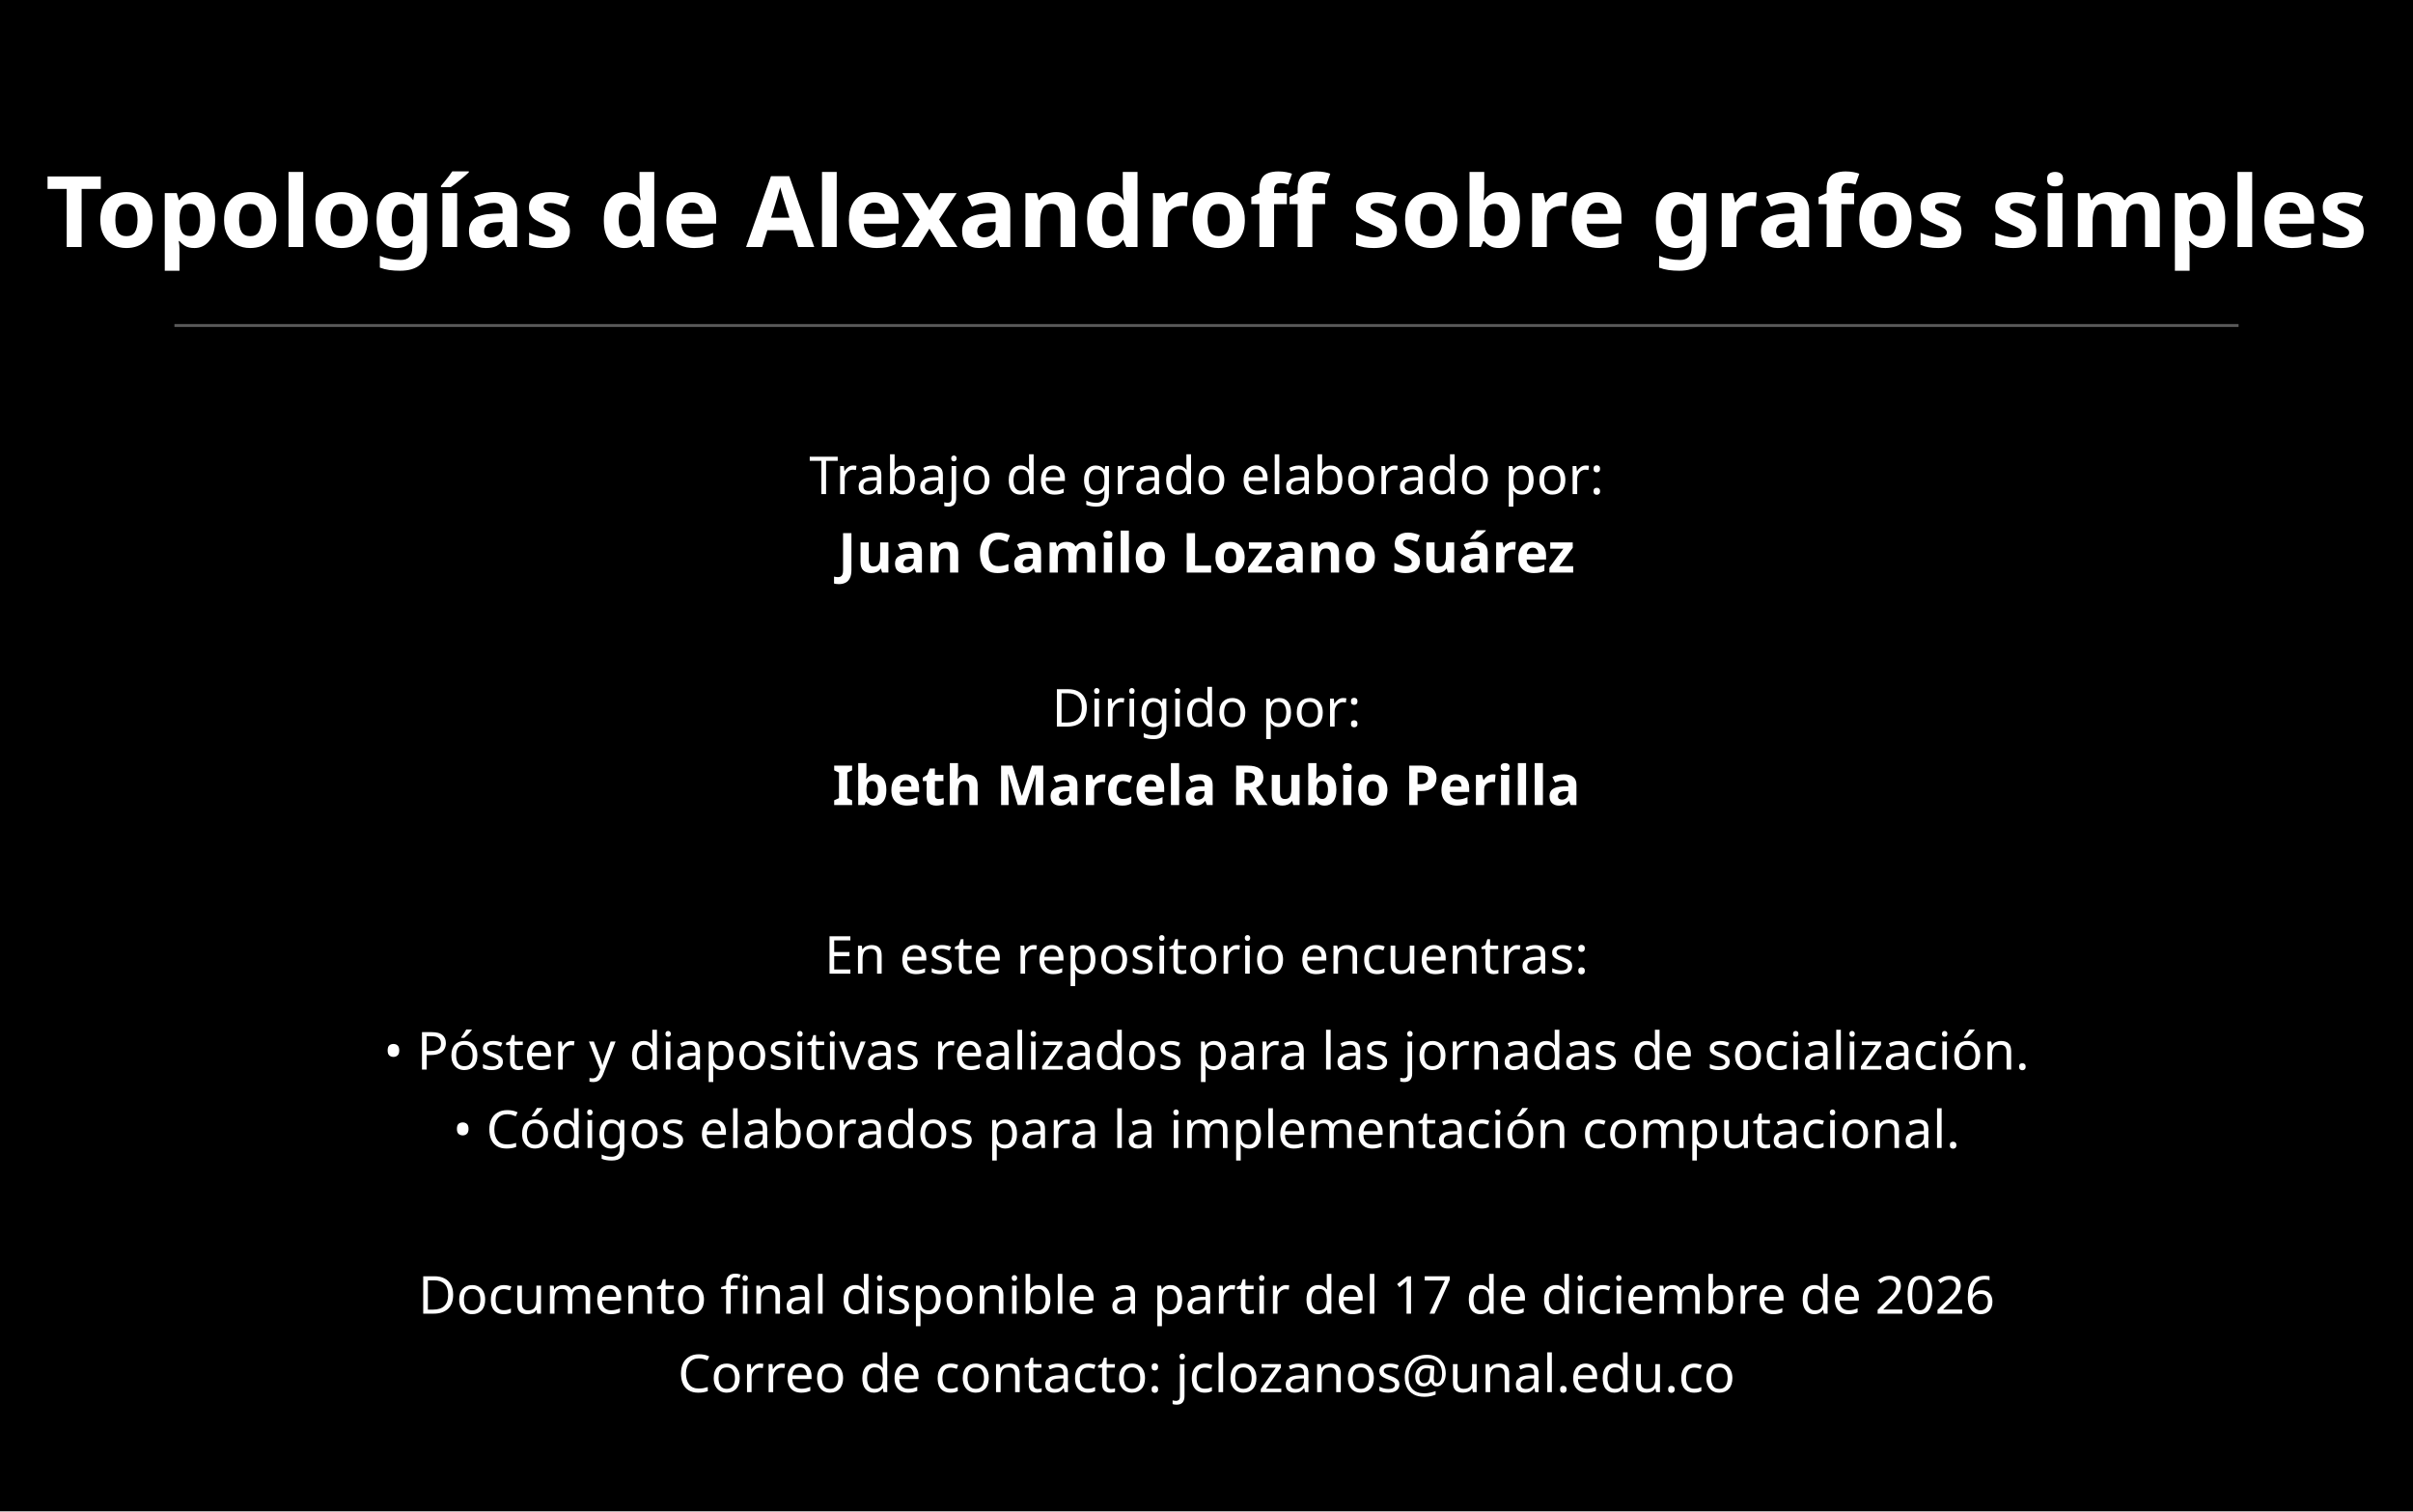
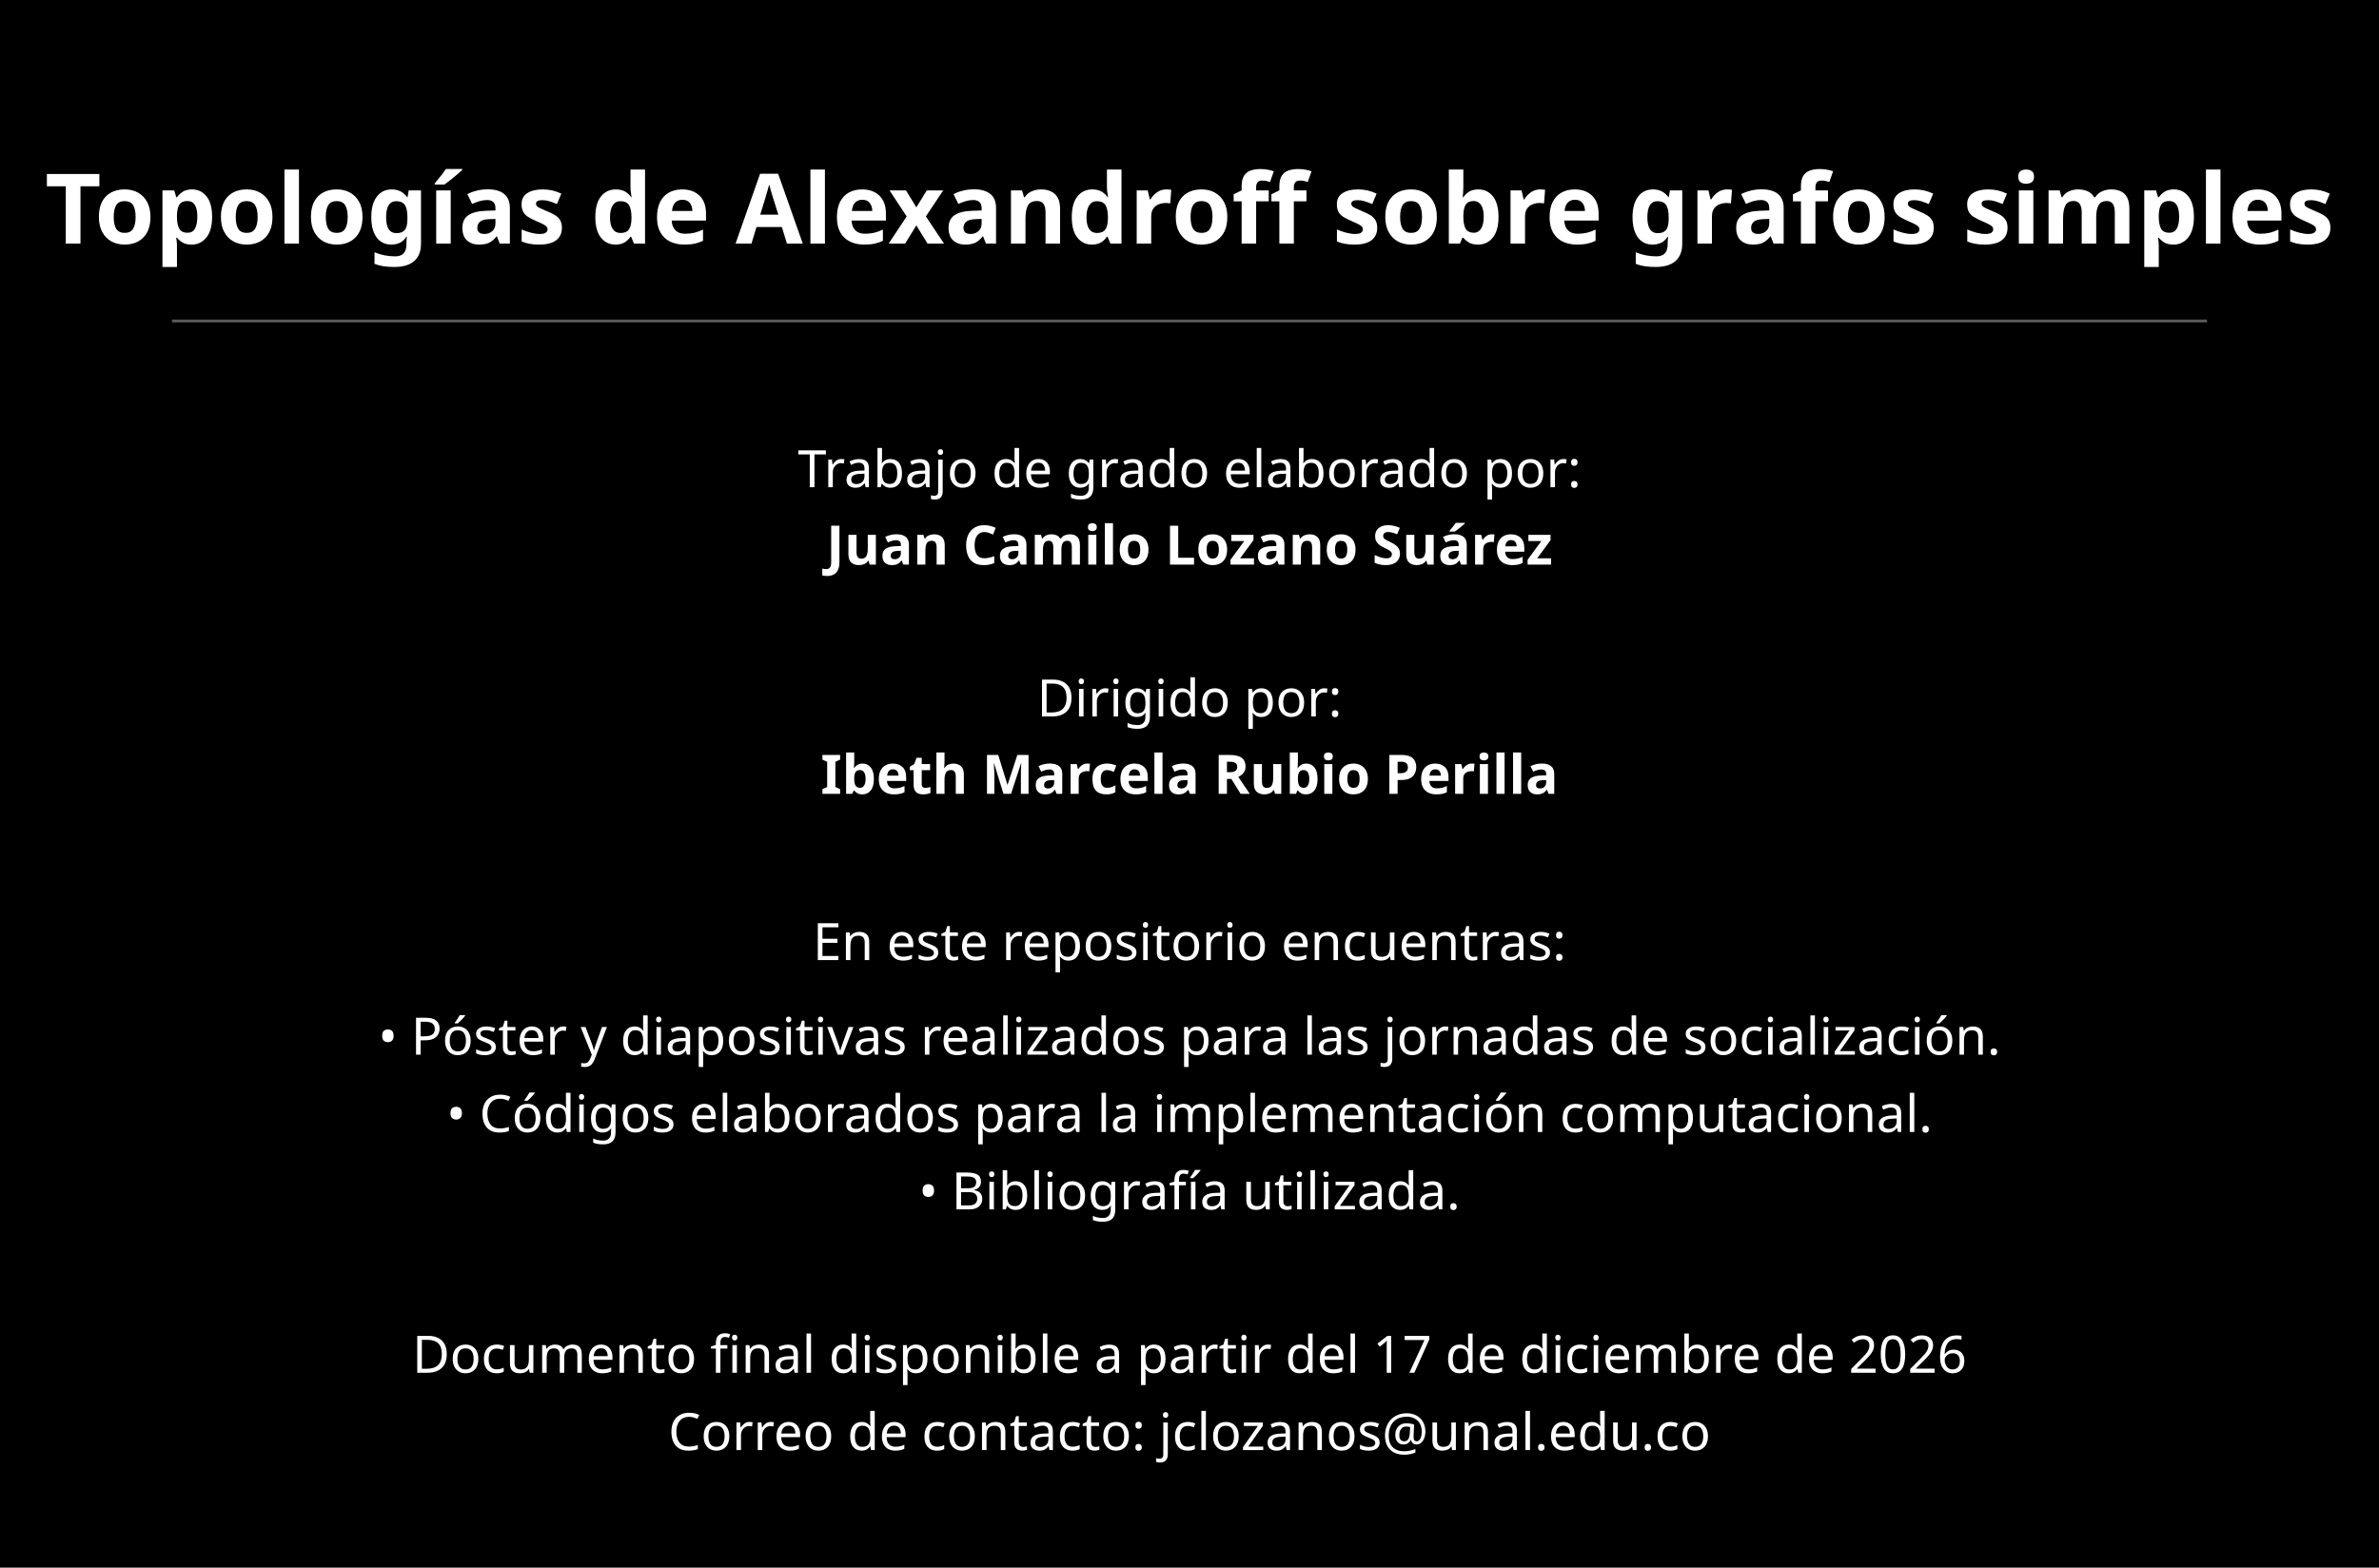
- <svg xmlns="http://www.w3.org/2000/svg" width="830" height="520" viewBox="0 0 830 520">
-   <rect width="830" height="520" fill="#000000" />
+ <svg xmlns="http://www.w3.org/2000/svg" width="830" height="547" viewBox="0 0 830 547">
+   <rect width="830" height="547" fill="#000000" />
  <g fill="#ffffff" text-anchor="middle" font-family="-apple-system, 'Segoe UI', 'Noto Sans', Helvetica, Arial, sans-serif">
    <text x="415" y="85" font-size="34" font-weight="600">Topologías de Alexandroff sobre grafos simples</text>
    <line x1="60" y1="112" x2="770" y2="112" stroke="#ffffff" stroke-opacity="0.35" stroke-width="1" />
    <text x="415" y="170" font-size="18">Trabajo de grado elaborado por:</text>
    <text x="415" y="197" font-size="19" font-weight="700">Juan Camilo Lozano Suárez</text>
    <text x="415" y="250" font-size="18">Dirigido por:</text>
    <text x="415" y="277" font-size="19" font-weight="700">Ibeth Marcela Rubio Perilla</text>
    <text x="415" y="335" font-size="18">En este repositorio encuentras:</text>
    <text x="415" y="368" font-size="18">•  Póster y diapositivas realizados para las jornadas de socialización.</text>
    <text x="415" y="395" font-size="18">•  Códigos elaborados para la implementación computacional.</text>
-     <text x="415" y="452" font-size="18">Documento final disponible a partir del 17 de diciembre de 2026</text>
-     <text x="415" y="479" font-size="18">Correo de contacto: jclozanos@unal.edu.co</text>
+     <text x="415" y="422" font-size="18">•  Bibliografía utilizada.</text>
+     <text x="415" y="479" font-size="18">Documento final disponible a partir del 17 de diciembre de 2026</text>
+     <text x="415" y="506" font-size="18">Correo de contacto: jclozanos@unal.edu.co</text>
  </g>
</svg>
